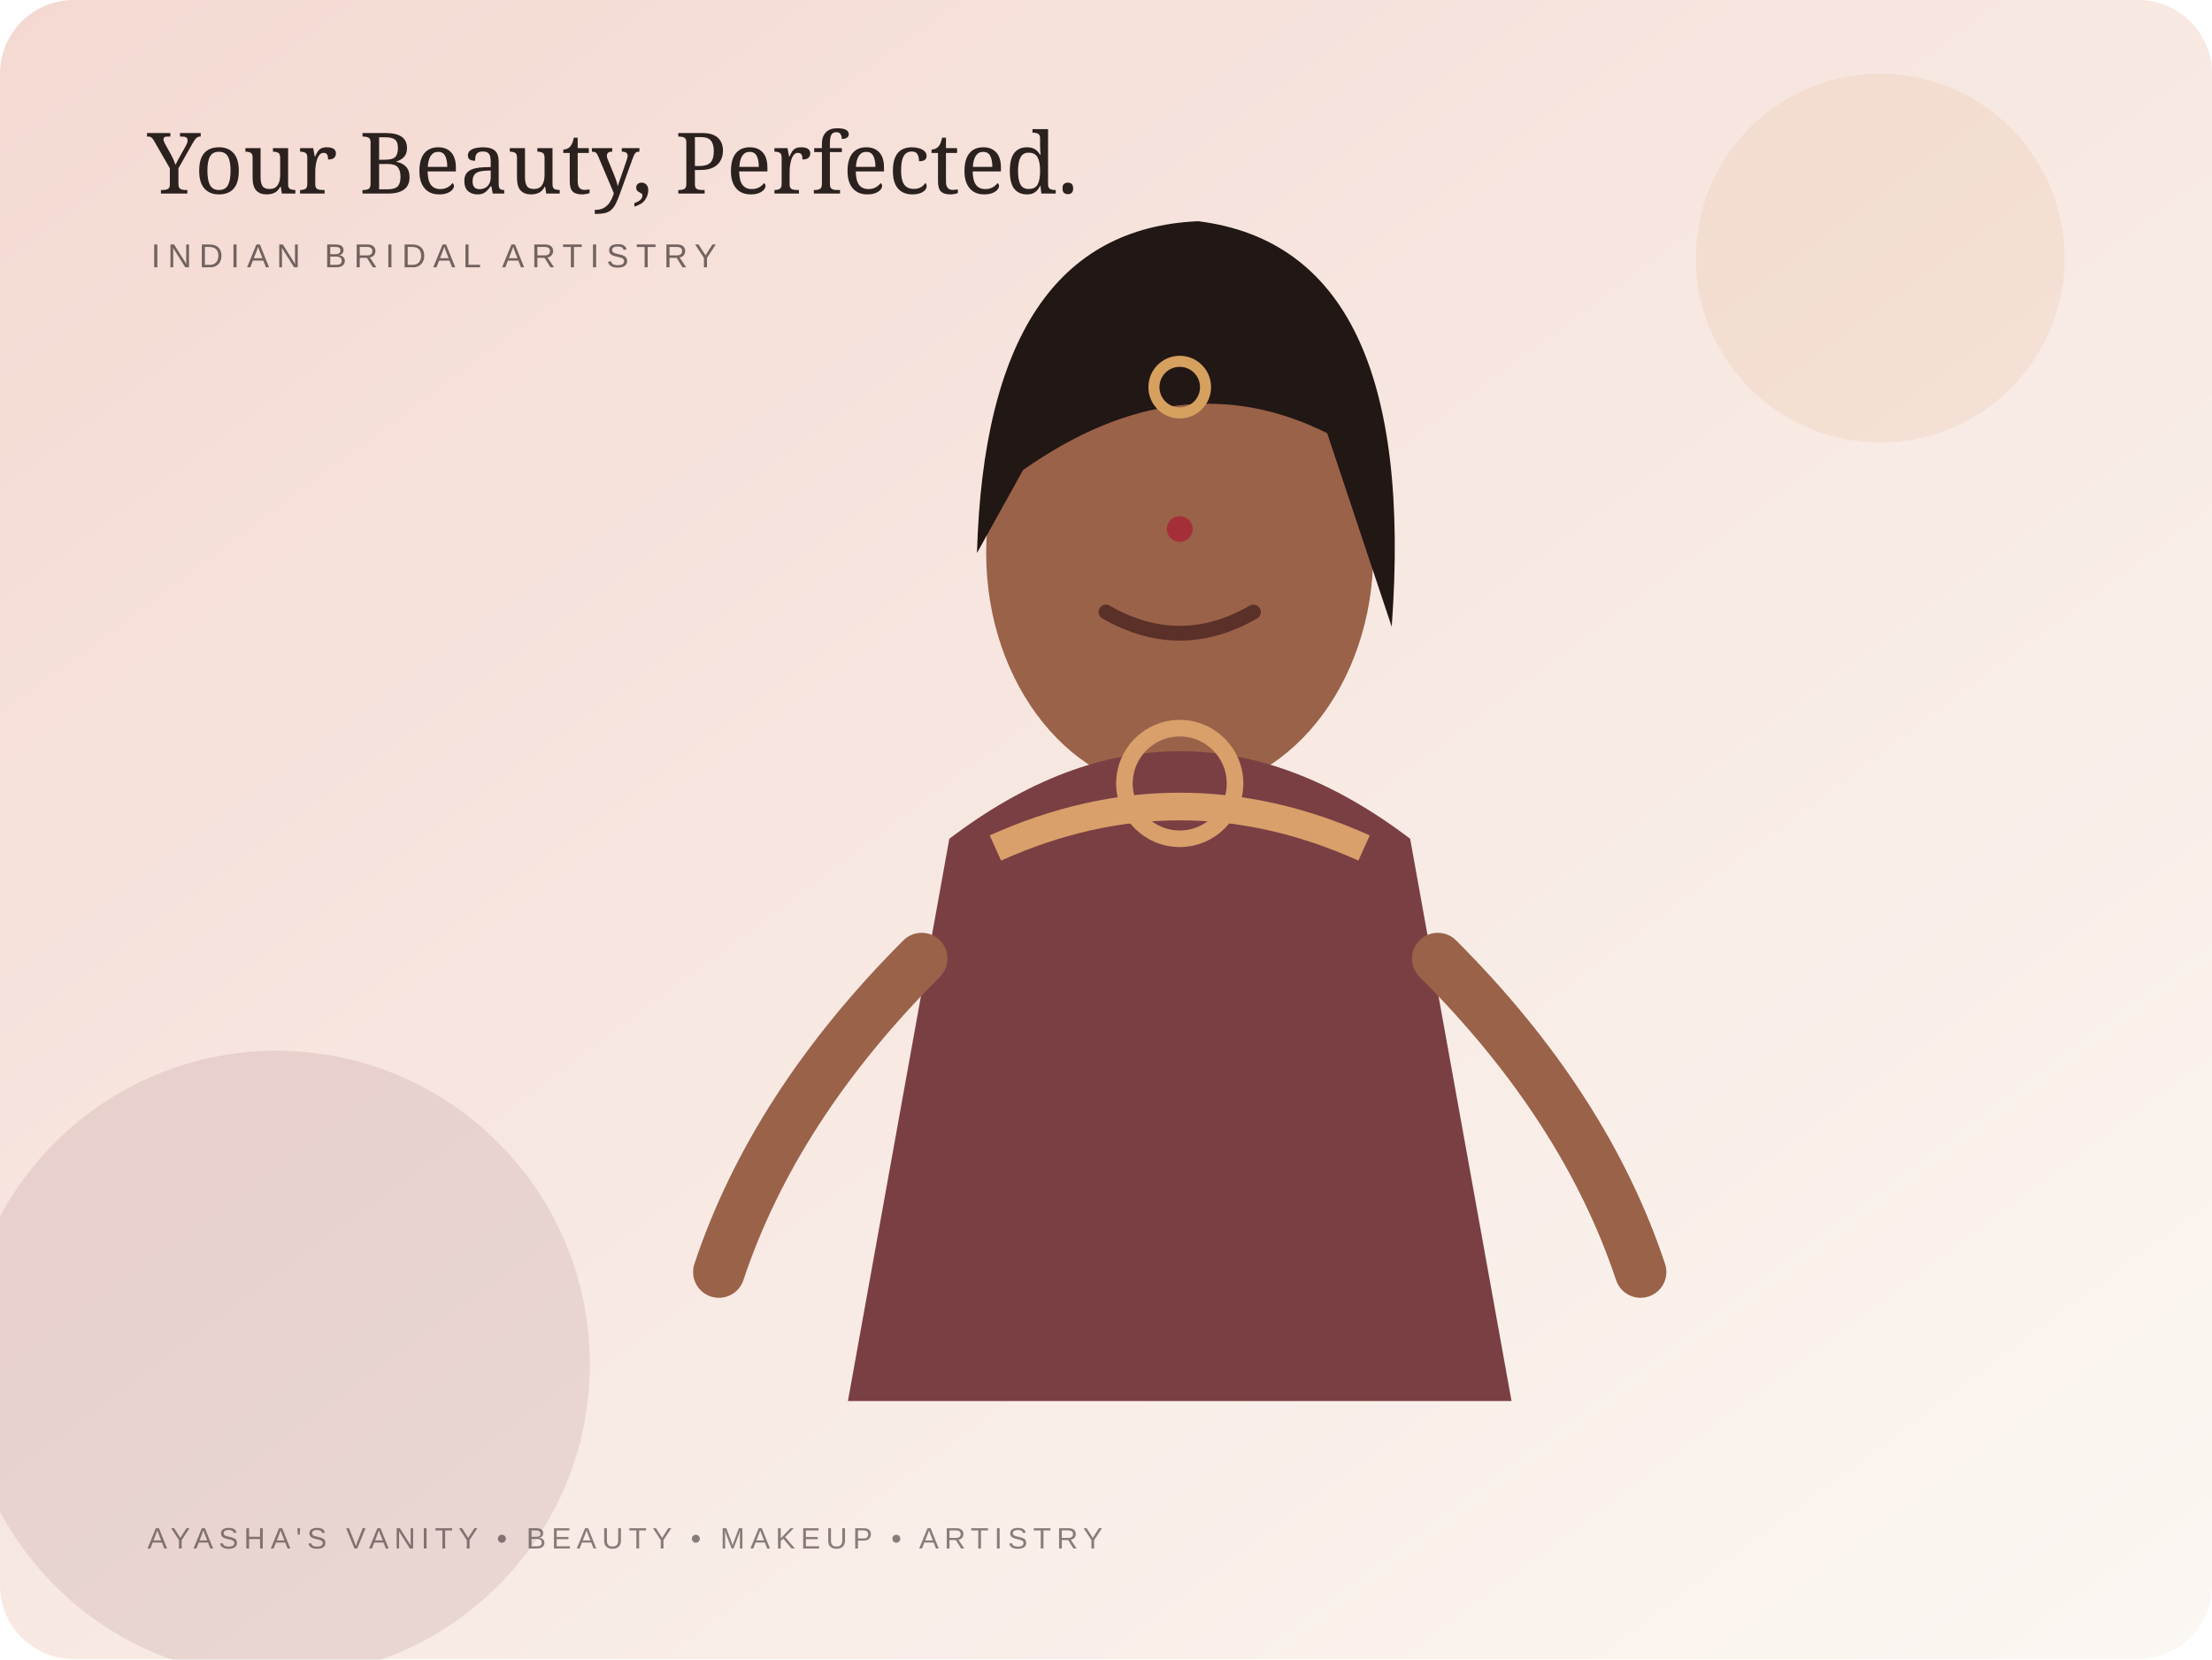
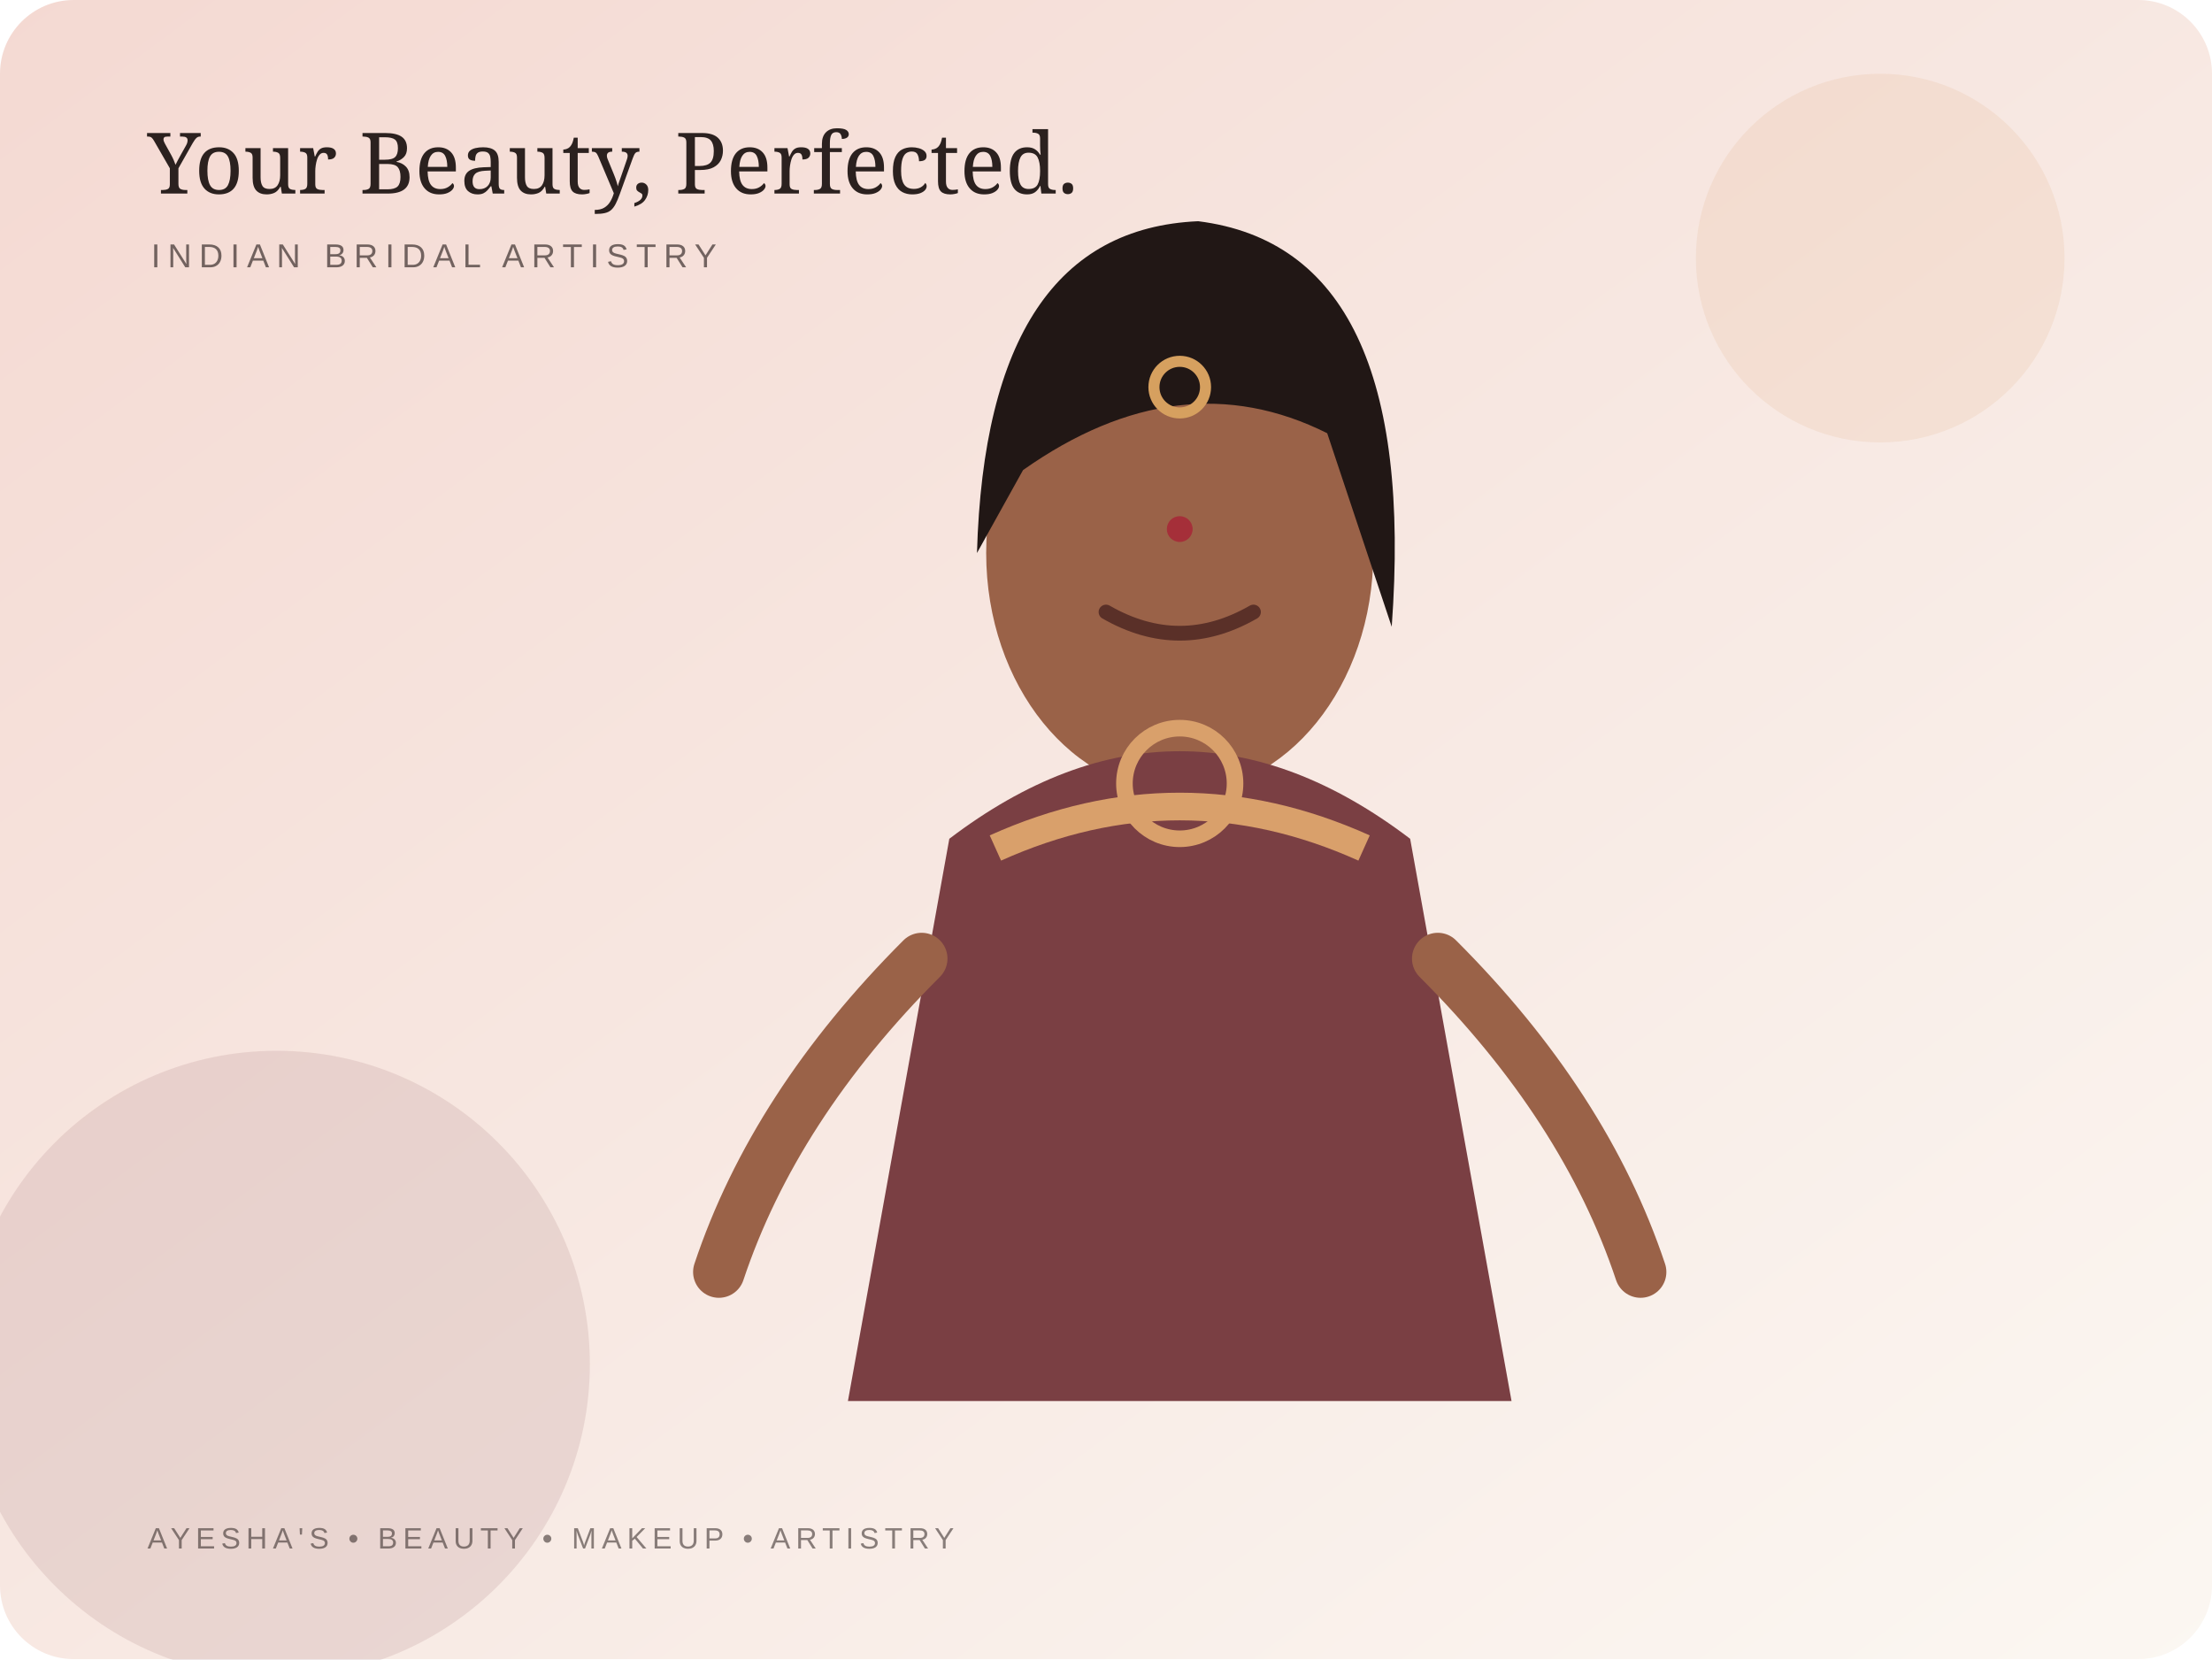
<svg xmlns="http://www.w3.org/2000/svg" width="1200" height="900" viewBox="0 0 1200 900">
  <defs>
    <linearGradient id="g" x1="0" x2="1" y1="0" y2="1">
      <stop stop-color="#f4d9d2" />
      <stop offset="1" stop-color="#fbf7f2" />
    </linearGradient>
  </defs>
  <rect width="1200" height="900" rx="40" fill="url(#g)" />
  <circle cx="1020" cy="140" r="100" fill="#d9a06b" opacity=".14" />
  <circle cx="150" cy="740" r="170" fill="#7a3f43" opacity=".12" />
  <g>
    <ellipse cx="640" cy="300" rx="105" ry="130" fill="#9a6248" />
    <path d="M530 300 Q535 125 650 120 Q770 135 755 340 L720 235 Q640 195 555 255Z" fill="#211715" />
    <path d="M600 332 Q640 355 680 332" fill="none" stroke="#5a3028" stroke-width="8" stroke-linecap="round" />
    <circle cx="640" cy="287" r="7" fill="#a52f39" />
    <circle cx="640" cy="210" r="14" fill="none" stroke="#d6a05f" stroke-width="6" />
    <path d="M515 455 Q640 360 765 455 L820 760 L460 760Z" fill="#7a3f43" />
    <path d="M540 460 Q640 415 740 460" fill="none" stroke="#d9a06b" stroke-width="15" />
    <circle cx="640" cy="425" r="30" fill="none" stroke="#d9a06b" stroke-width="9" />
    <path d="M500 520 Q420 600 390 690" stroke="#9a6248" stroke-width="28" stroke-linecap="round" />
    <path d="M780 520 Q860 600 890 690" stroke="#9a6248" stroke-width="28" stroke-linecap="round" />
  </g>
  <text x="80" y="105" font-family="Georgia,serif" font-size="46" fill="#2b211f">Your Beauty, Perfected.</text>
  <text x="82" y="145" font-family="Arial,sans-serif" font-size="18" letter-spacing="4" fill="#2b211f" opacity=".65">INDIAN BRIDAL ARTISTRY</text>
-   <text x="80" y="840" font-family="Arial,sans-serif" font-size="16" letter-spacing="3" fill="#2b211f" opacity=".55">AYASHA'S VANITY • BEAUTY • MAKEUP • ARTISTRY</text>
+   <text x="80" y="840" font-family="Arial,sans-serif" font-size="16" letter-spacing="3" fill="#2b211f" opacity=".55">AYESHA'S • BEAUTY • MAKEUP • ARTISTRY</text>
</svg>
